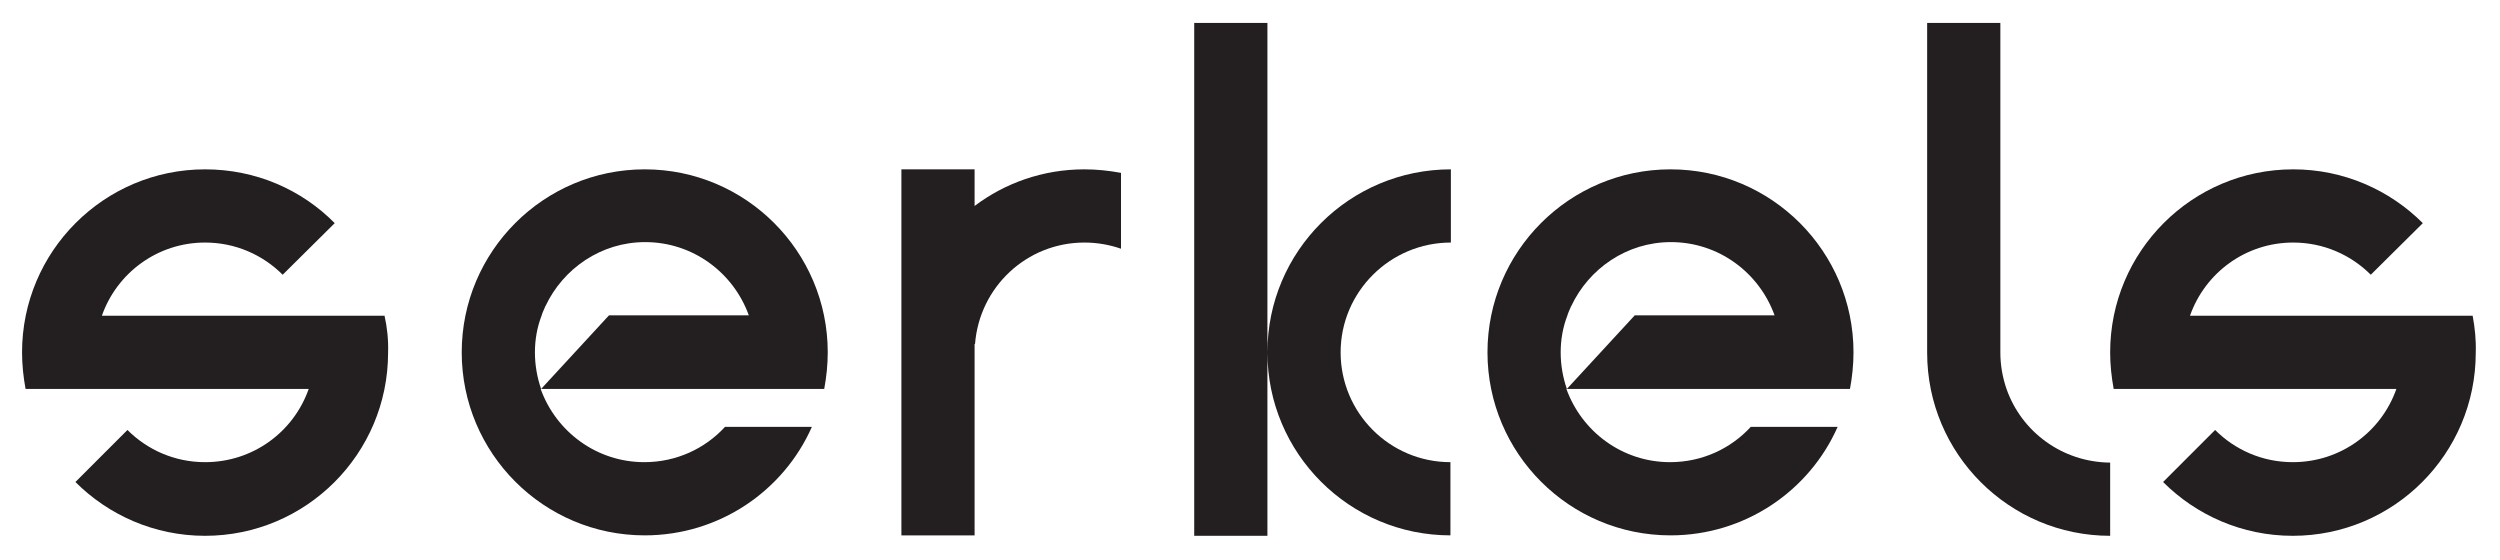
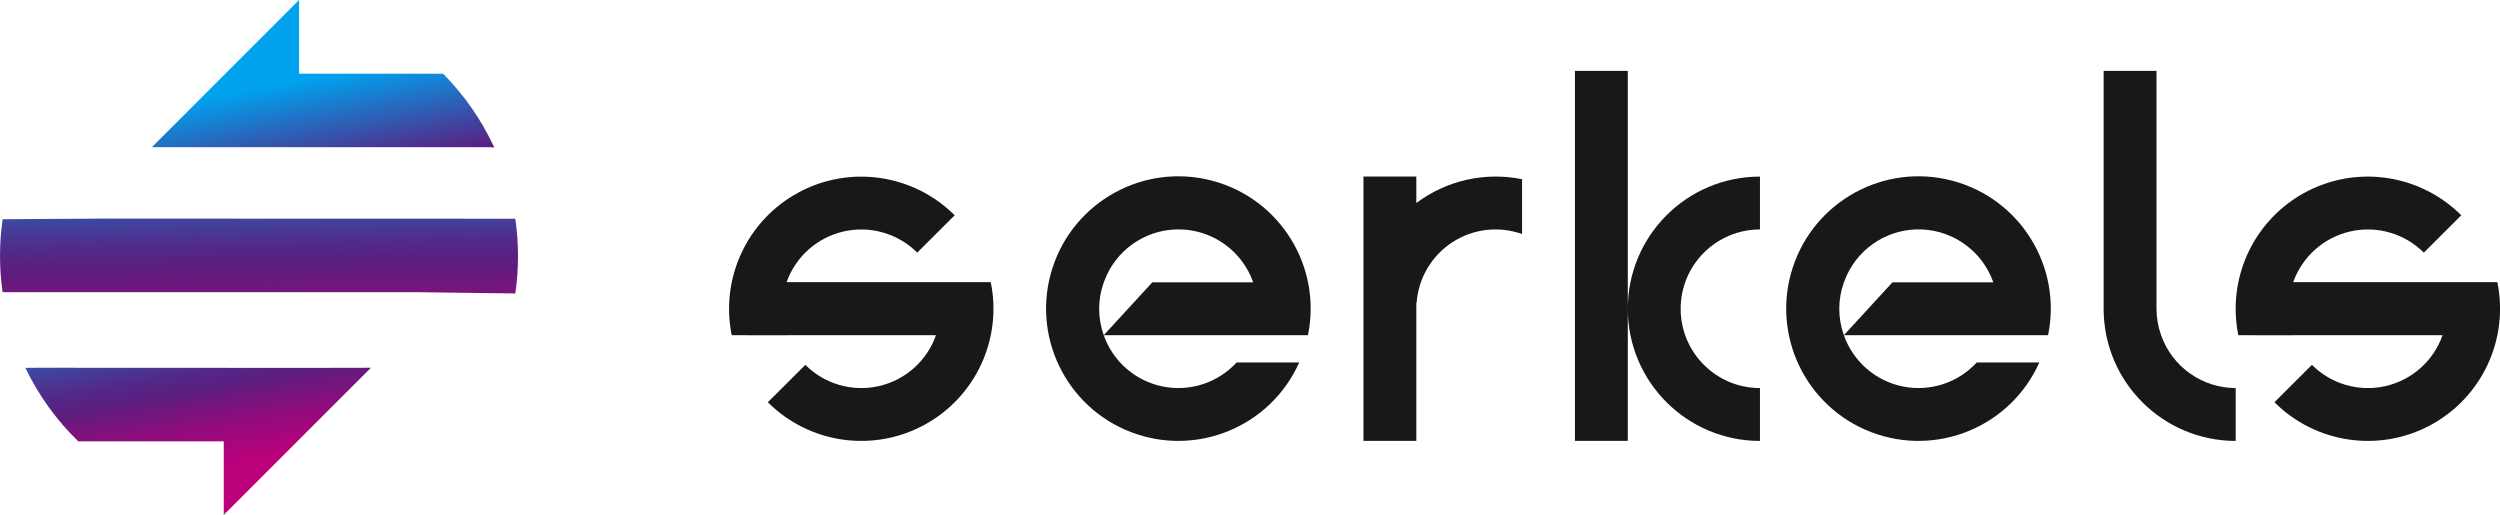
- <svg xmlns="http://www.w3.org/2000/svg" version="1.2" baseProfile="tiny" id="Layer_1" x="0px" y="0px" viewBox="0 0 566.9 126.8" xml:space="preserve">
-   <g>
-     <path fill="#231F20" d="M221,113.2V79.9v0V78h0.1c1-12.9,11.7-23,24.8-23c2.9,0,5.7,0.5,8.3,1.4V39.2c-2.7-0.5-5.5-0.8-8.3-0.8   c-9.4,0-18,3.1-24.9,8.3v-8.3h-16.6v41.5c0,0,0,0,0,0s0,0,0,0v41.5H221V113.2z" />
-     <path fill="#231F20" d="M287.4,79.9V5.2h-16.6v116.3h16.6V79.9c0,22.9,18.6,41.5,41.5,41.5v-16.6c-13.8,0-24.9-11.2-24.9-24.9   C304,66.2,315.2,55,329,55V44v-5.6C306,38.4,287.4,57,287.4,79.9z" />
-     <path fill="#231F20" d="M87.2,71.6l-0.1,0v0h-64C26.5,61.9,35.7,55,46.5,55c6.9,0,13.1,2.8,17.6,7.3l11.8-11.7   C68.4,43,58,38.4,46.5,38.4C23.6,38.4,5,57,5,79.9c0,2.8,0.3,5.6,0.8,8.3l17.2,0c0,0,0,0,0,0H70c-3.4,9.7-12.6,16.6-23.5,16.6   c-6.9,0-13.1-2.8-17.6-7.3l-11.8,11.8c7.5,7.5,17.9,12.2,29.4,12.2c22.9,0,41.5-18.6,41.5-41.5C88.1,77.1,87.8,74.3,87.2,71.6z" />
-     <path fill="#231F20" d="M560.7,71.6l-0.1,0v0h-64C500,61.9,509.2,55,520,55c6.9,0,13.1,2.8,17.6,7.3l11.8-11.7   c-7.5-7.5-17.9-12.2-29.4-12.2c-22.9,0-41.5,18.6-41.5,41.5c0,2.8,0.3,5.6,0.8,8.3l17.2,0c0,0,0,0,0,0h46.9   c-3.4,9.7-12.6,16.6-23.5,16.6c-6.9,0-13.1-2.8-17.6-7.3l-11.8,11.8c7.5,7.5,17.9,12.2,29.4,12.2c22.9,0,41.5-18.6,41.5-41.5   C561.5,77.1,561.2,74.3,560.7,71.6z" />
-     <path fill="#231F20" d="M402.3,88.2h17.2c0.5-2.7,0.8-5.5,0.8-8.3c0-22.9-18.6-41.5-41.5-41.5c-22.9,0-41.5,18.6-41.5,41.5   c0,22.9,18.6,41.5,41.5,41.5c16.9,0,31.5-10.1,37.9-24.6h-19.7c-4.5,4.9-11,8-18.3,8c-10.8,0-20-6.9-23.5-16.6h23.5H402.3z    M355.3,88.2c-0.9-2.6-1.4-5.4-1.4-8.3c0-2.9,0.5-5.7,1.5-8.3h0c0.2-0.7,0.5-1.3,0.8-2c0-0.1,0-0.1,0.1-0.2l0,0   c4-8.5,12.6-14.5,22.6-14.5c10.8,0,20,6.9,23.5,16.6h-31.8l0.1,0L355.3,88.2z" />
-     <path fill="#231F20" d="M169.7,88.2h17.2c0.5-2.7,0.8-5.5,0.8-8.3c0-22.9-18.6-41.5-41.5-41.5c-22.9,0-41.5,18.6-41.5,41.5   c0,22.9,18.6,41.5,41.5,41.5c16.9,0,31.5-10.1,37.9-24.6h-19.7c-4.5,4.9-11,8-18.3,8c-10.8,0-20-6.9-23.5-16.6h23.5H169.7z    M122.7,88.2c-0.9-2.6-1.4-5.4-1.4-8.3c0-2.9,0.5-5.7,1.5-8.3h0c0.2-0.7,0.5-1.3,0.8-2c0-0.1,0-0.1,0.1-0.2l0,0   c4-8.5,12.6-14.5,22.6-14.5c10.8,0,20,6.9,23.5,16.6h-31.8l0.1,0L122.7,88.2z" />
-     <path fill="#231F20" d="M455,88.2L455,88.2c-0.9-2.6-1.4-5.4-1.4-8.3h0V5.2H437v74.8c0,22.9,18.6,41.5,41.5,41.5v-16.6   C467.6,104.8,458.4,97.9,455,88.2z" />
+ <svg xmlns="http://www.w3.org/2000/svg" width="247.273" height="50.931" viewBox="0 0 247.273 50.931">
+   <defs>
+     <linearGradient id="linear-gradient" x1="-104.065" y1="0.501" x2="67.708" y2="0.501" gradientUnits="objectBoundingBox">
+       <stop offset="0.216" stop-color="#00a1ed" />
+       <stop offset="0.3" stop-color="#167fd1" />
+       <stop offset="0.447" stop-color="#3b4ba4" />
+       <stop offset="0.557" stop-color="#522a89" />
+       <stop offset="0.617" stop-color="#5b1e7f" />
+       <stop offset="0.664" stop-color="#6a197e" />
+       <stop offset="0.815" stop-color="#960b7c" />
+       <stop offset="0.932" stop-color="#b1037b" />
+       <stop offset="1" stop-color="#bc007b" />
+     </linearGradient>
+     <linearGradient id="linear-gradient-2" x1="0.154" y1="-1.901" x2="0.848" y2="2.902" gradientUnits="objectBoundingBox">
+       <stop offset="0.188" stop-color="#00a1ed" />
+       <stop offset="0.258" stop-color="#167fd1" />
+       <stop offset="0.38" stop-color="#3b4ba4" />
+       <stop offset="0.472" stop-color="#522a89" />
+       <stop offset="0.523" stop-color="#5b1e7f" />
+       <stop offset="0.566" stop-color="#6a197e" />
+       <stop offset="0.705" stop-color="#960b7c" />
+       <stop offset="0.813" stop-color="#b1037b" />
+       <stop offset="0.876" stop-color="#bc007b" />
+     </linearGradient>
+     <linearGradient id="linear-gradient-3" x1="0.266" y1="0.38" x2="0.81" y2="1.643" gradientUnits="objectBoundingBox">
+       <stop offset="0.164" stop-color="#00a1ed" />
+       <stop offset="0.617" stop-color="#5b1e7f" />
+       <stop offset="0.731" stop-color="#75137d" />
+       <stop offset="0.907" stop-color="#9a057c" />
+       <stop offset="1" stop-color="#a8007c" />
+     </linearGradient>
+     <linearGradient id="linear-gradient-4" x1="0.195" y1="-0.656" x2="0.735" y2="0.632" gradientUnits="objectBoundingBox">
+       <stop offset="0.052" stop-color="#00a1ed" />
+       <stop offset="0.17" stop-color="#167fd1" />
+       <stop offset="0.377" stop-color="#3b4ba4" />
+       <stop offset="0.532" stop-color="#522a89" />
+       <stop offset="0.617" stop-color="#5b1e7f" />
+       <stop offset="0.664" stop-color="#6a197e" />
+       <stop offset="0.815" stop-color="#960b7c" />
+       <stop offset="0.932" stop-color="#b1037b" />
+       <stop offset="1" stop-color="#bc007b" />
+     </linearGradient>
+   </defs>
+   <g id="Group_885" data-name="Group 885" transform="translate(-11485.987 -504.272)">
+     <g id="Group_882" data-name="Group 882" transform="translate(11485.987 504.272)">
+       <path id="Path_1054" data-name="Path 1054" d="M11534.135,614.783l.216-.215c-.071-.009-.145-.017-.216-.028Z" transform="translate(-11512.002 -563.852)" fill="url(#linear-gradient)" />
+       <path id="Path_1055" data-name="Path 1055" d="M11536.962,551.318h-.241l-40.6-.012-9.872.063a25.377,25.377,0,0,0-.006,7.216h40.912l9.8.126a25.572,25.572,0,0,0,0-7.393Z" transform="translate(-11485.987 -529.685)" fill="url(#linear-gradient-2)" />
+       <path id="Path_1056" data-name="Path 1056" d="M11533.217,504.272l-14.561,14.559h33.414l.459.031a25.675,25.675,0,0,0-5.064-7.3l-14.248-.006Z" transform="translate(-11503.638 -504.272)" fill="url(#linear-gradient-3)" />
+       <path id="Path_1057" data-name="Path 1057" d="M11519.837,583.41h0l-27.128-.012-1.262.01a25.687,25.687,0,0,0,5.229,7.269h14.393v7.037c.071.01.145.018.216.028l14.344-14.344Z" transform="translate(-11488.938 -547.024)" fill="url(#linear-gradient-4)" />
+     </g>
+     <g id="Group_884" data-name="Group 884" transform="translate(11558.099 511.281)">
+       <g id="Group_883" data-name="Group 883" transform="translate(0)">
+         <path id="Path_1058" data-name="Path 1058" d="M11784.59,565.8V555.342h0v-.6h.029a7.82,7.82,0,0,1,10.429-6.791v-5.423a13.1,13.1,0,0,0-10.458,2.353v-2.615h-5.229V555.34h0v13.071h5.229Z" transform="translate(-11716.613 -531.811)" fill="#1a1718" />
+         <path id="Path_1059" data-name="Path 1059" d="M11830.091,543.048V519.519h-5.229v36.6h5.229V543.051a13.071,13.071,0,0,0,13.072,13.071v-5.229a7.843,7.843,0,0,1,0-15.687v-5.229A13.072,13.072,0,0,0,11830.091,543.048Z" transform="translate(-11741.198 -519.519)" fill="#1a1718" />
+         <path id="Path_1060" data-name="Path 1060" d="M11668.74,552.724h-.036v-.015h-20.154a7.838,7.838,0,0,1,12.922-2.919l3.7-3.695a13.076,13.076,0,0,0-22.051,11.862l5.427.009,0-.01h14.775a7.826,7.826,0,0,1-12.921,2.932l-3.706,3.7a13.074,13.074,0,0,0,22.049-11.865Z" transform="translate(-11642.858 -531.811)" fill="#1a1718" />
+         <path id="Path_1061" data-name="Path 1061" d="M11992.911,552.724h-.037v-.015h-20.153a7.836,7.836,0,0,1,12.92-2.919l3.7-3.695a13.072,13.072,0,0,0-22.312,9.247,13.179,13.179,0,0,0,.262,2.615l5.427.009,0-.01h14.776a7.827,7.827,0,0,1-12.923,2.932l-3.705,3.7a13.074,13.074,0,0,0,22.049-11.865Z" transform="translate(-11818.013 -531.811)" fill="#1a1718" />
+         <path id="Path_1062" data-name="Path 1062" d="M11890.822,557.956h5.422a13.084,13.084,0,1,0-.868,2.7h-6.191a7.824,7.824,0,0,1-13.139-2.7h14.776Zm-14.776,0a7.81,7.81,0,0,1-.455-2.615,7.731,7.731,0,0,1,.459-2.614h0c.076-.212.162-.419.255-.623a.583.583,0,0,1,.021-.055h0a7.829,7.829,0,0,1,14.5.677h-10l.024,0Z" transform="translate(-11765.781 -531.811)" fill="#1a1718" />
+         <path id="Path_1063" data-name="Path 1063" d="M11731.57,557.956h5.422a13.084,13.084,0,1,0-.868,2.7h-6.192a7.823,7.823,0,0,1-13.138-2.7h14.776Zm-14.776,0a7.81,7.81,0,0,1-.455-2.615,7.731,7.731,0,0,1,.459-2.614h0c.076-.212.162-.419.255-.623a.583.583,0,0,1,.021-.055h0a7.829,7.829,0,0,1,14.5.677h-10l.024,0Z" transform="translate(-11679.734 -531.811)" fill="#1a1718" />
+         <path id="Path_1064" data-name="Path 1064" d="M11944.3,545.664h0a7.832,7.832,0,0,1-.455-2.614h0V519.519h-5.229V543.05a13.072,13.072,0,0,0,13.063,13.072v-5.229A7.84,7.84,0,0,1,11944.3,545.664Z" transform="translate(-11802.659 -519.519)" fill="#1a1718" />
+       </g>
+     </g>
  </g>
</svg>
